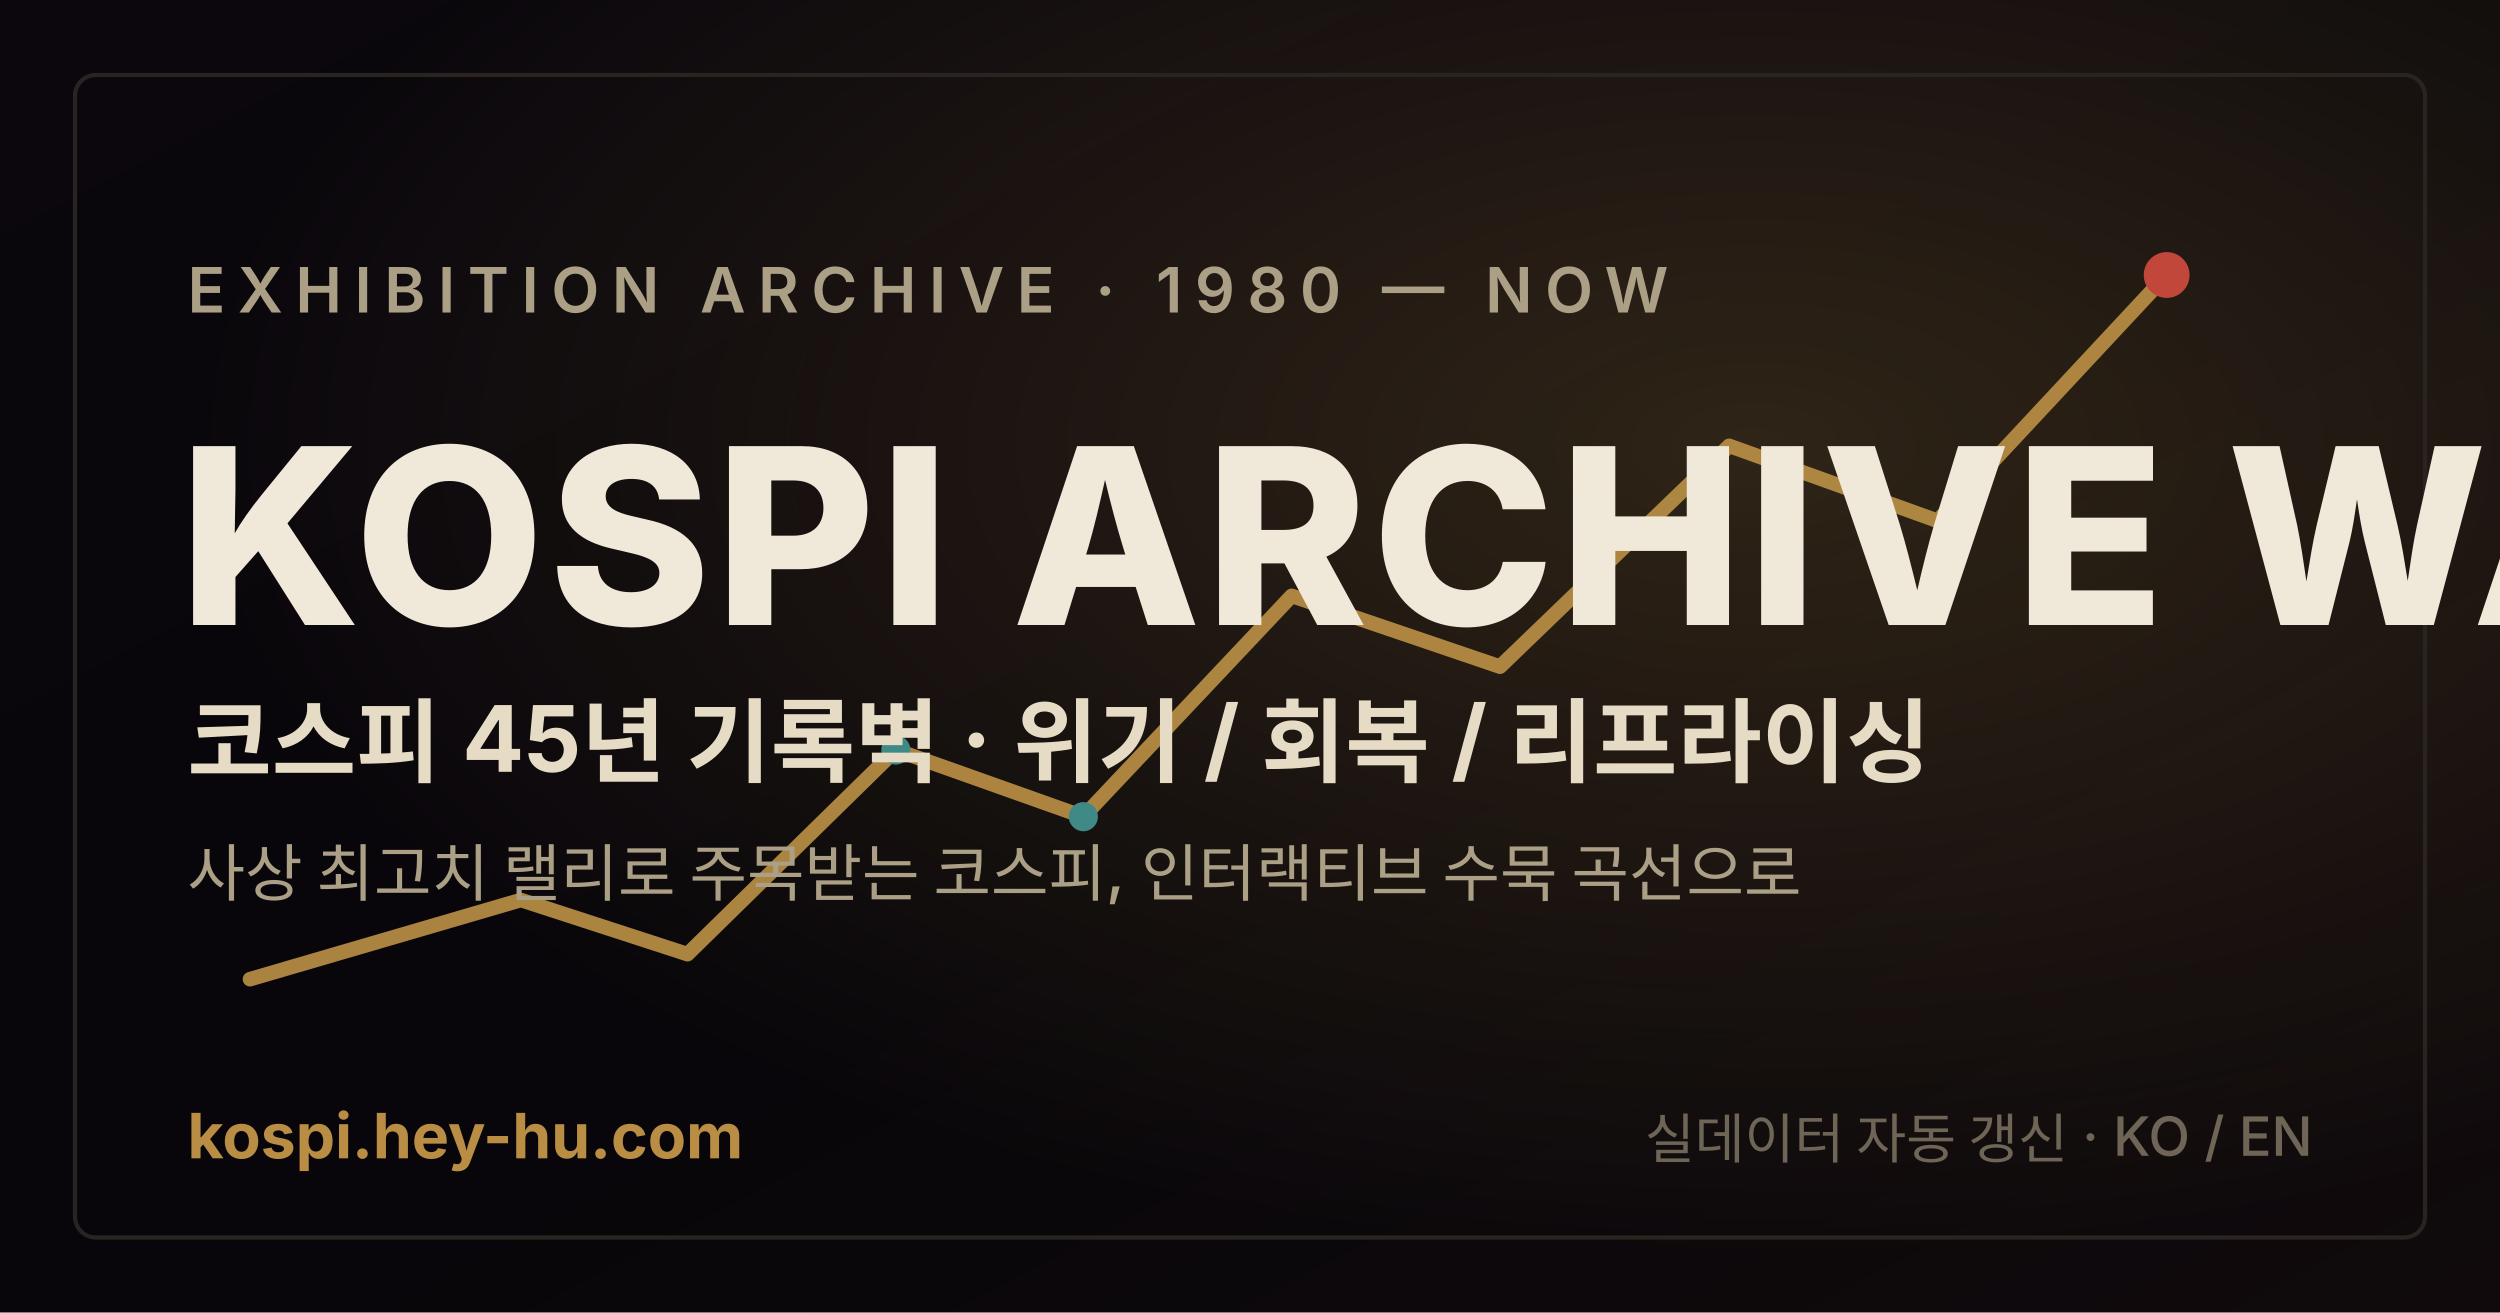
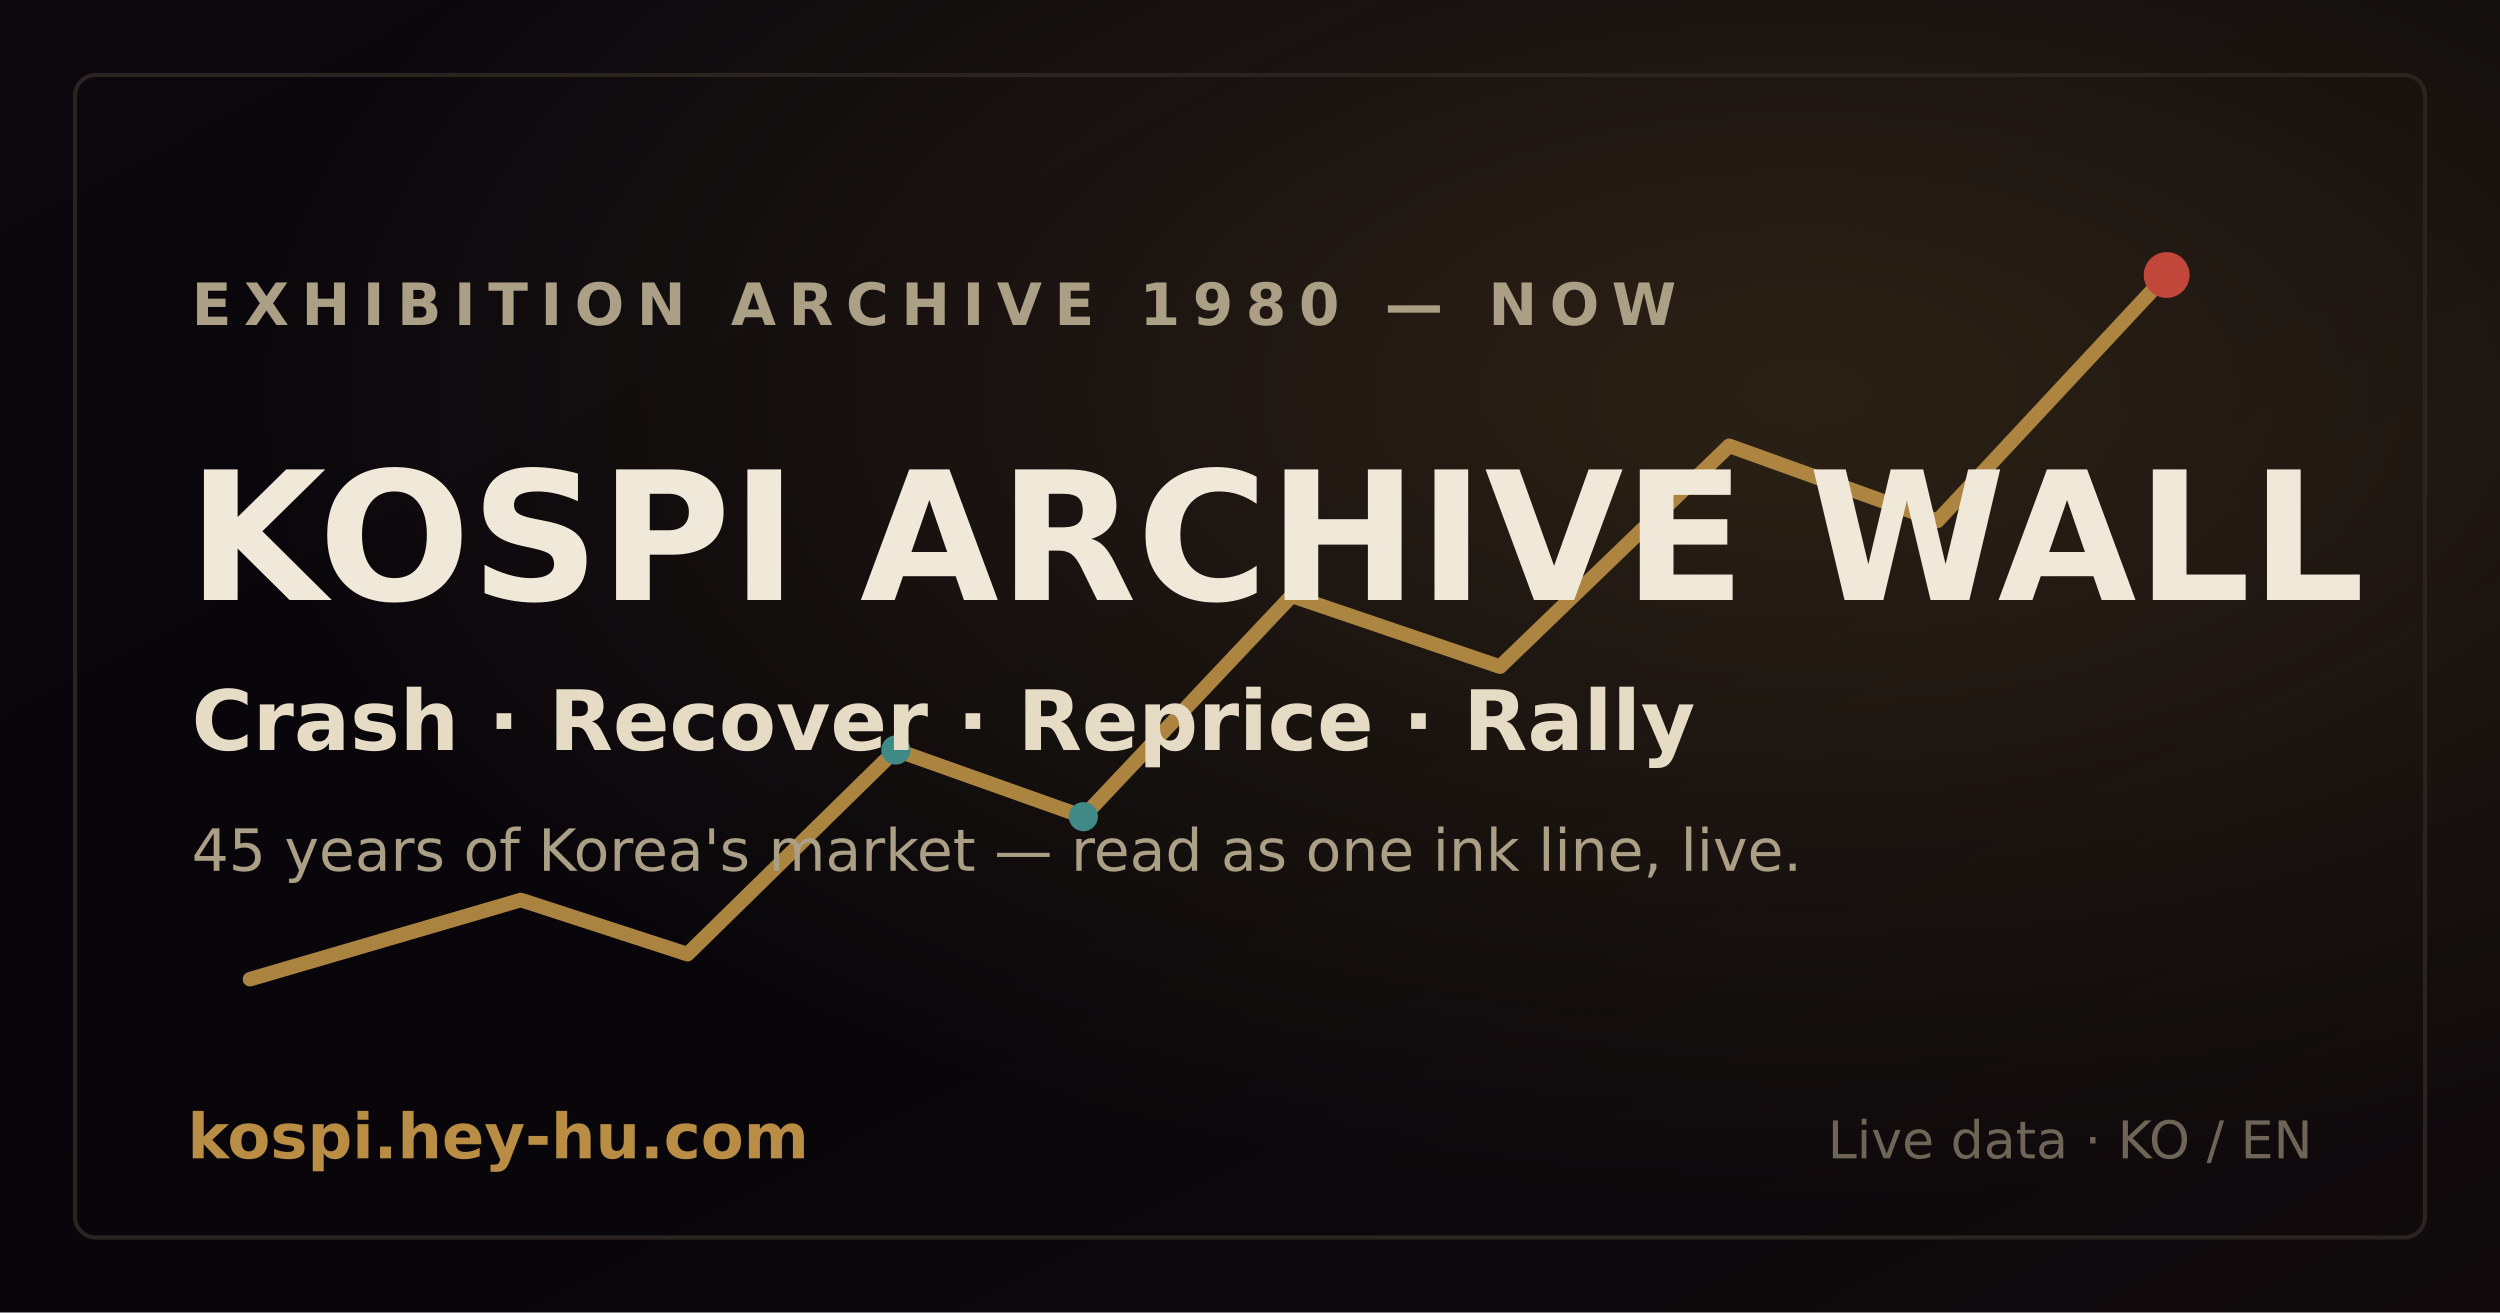
- <svg xmlns="http://www.w3.org/2000/svg" width="1200" height="630" viewBox="0 0 1200 630" font-family="'Noto Sans KR','Inter',system-ui,sans-serif">
+ <svg xmlns="http://www.w3.org/2000/svg" width="1200" height="630" viewBox="0 0 1200 630" font-family="DejaVu Sans, sans-serif">
  <defs>
    <linearGradient id="bg" x1="0" y1="0" x2="1" y2="1">
      <stop offset="0" stop-color="#0b070d" />
      <stop offset="0.55" stop-color="#08060a" />
      <stop offset="1" stop-color="#100a0c" />
    </linearGradient>
-     <radialGradient id="pin" cx="0.7" cy="0.34" r="0.62">
-       <stop offset="0" stop-color="#b98e44" stop-opacity="0.22" />
+     <radialGradient id="pin" cx="0.72" cy="0.3" r="0.62">
+       <stop offset="0" stop-color="#b98e44" stop-opacity="0.20" />
      <stop offset="1" stop-color="#b98e44" stop-opacity="0" />
    </radialGradient>
  </defs>
  <rect width="1200" height="630" fill="url(#bg)" />
  <rect width="1200" height="630" fill="url(#pin)" />
  <rect x="36" y="36" width="1128" height="558" rx="10" fill="none" stroke="#2a2420" stroke-width="2" />
  <path d="M120 470 L250 432 L330 458 L430 360 L520 392 L620 286 L720 320 L830 214 L930 250 L1040 132" fill="none" stroke="#b98e44" stroke-width="7" stroke-linecap="round" stroke-linejoin="round" opacity="0.92" />
  <circle cx="1040" cy="132" r="11" fill="#c0473a" />
  <circle cx="520" cy="392" r="7" fill="#3f8a86" />
  <circle cx="430" cy="360" r="7" fill="#3f8a86" />
-   <text x="90" y="150" fill="#ab9f86" font-size="30" font-weight="600" letter-spacing="6">EXHIBITION ARCHIVE · 1980 — NOW</text>
-   <text x="86" y="300" fill="#f0e9da" font-size="118" font-weight="800" letter-spacing="2">KOSPI ARCHIVE WALL</text>
-   <text x="90" y="372" fill="#e6dcc6" font-size="44" font-weight="700">코스피 45년 기록벽 · 위기 / 회복 / 리프라이싱</text>
-   <text x="90" y="430" fill="#ab9f86" font-size="30" font-weight="500">사상 최고치 랠리로 주목받는 코스피, 인터랙티브 수묵 곡선으로</text>
-   <text x="90" y="556" fill="#b98e44" font-size="30" font-weight="700">kospi.hey-hu.com</text>
-   <text x="1110" y="556" fill="#6f6557" font-size="26" font-weight="500" text-anchor="end">실데이터 자동 갱신 · KO / EN</text>
+   <text x="92" y="156" fill="#ab9f86" font-size="28" font-weight="bold" letter-spacing="6">EXHIBITION ARCHIVE   1980 — NOW</text>
+   <text x="90" y="288" fill="#f0e9da" font-size="86" font-weight="bold">KOSPI ARCHIVE WALL</text>
+   <text x="92" y="360" fill="#e6dcc6" font-size="40" font-weight="bold">Crash · Recover · Reprice · Rally</text>
+   <text x="92" y="418" fill="#ab9f86" font-size="28">45 years of Korea's market — read as one ink line, live.</text>
+   <text x="90" y="556" fill="#b98e44" font-size="30" font-weight="bold">kospi.hey-hu.com</text>
+   <text x="1110" y="556" fill="#6f6557" font-size="25" text-anchor="end">Live data · KO / EN</text>
</svg>
